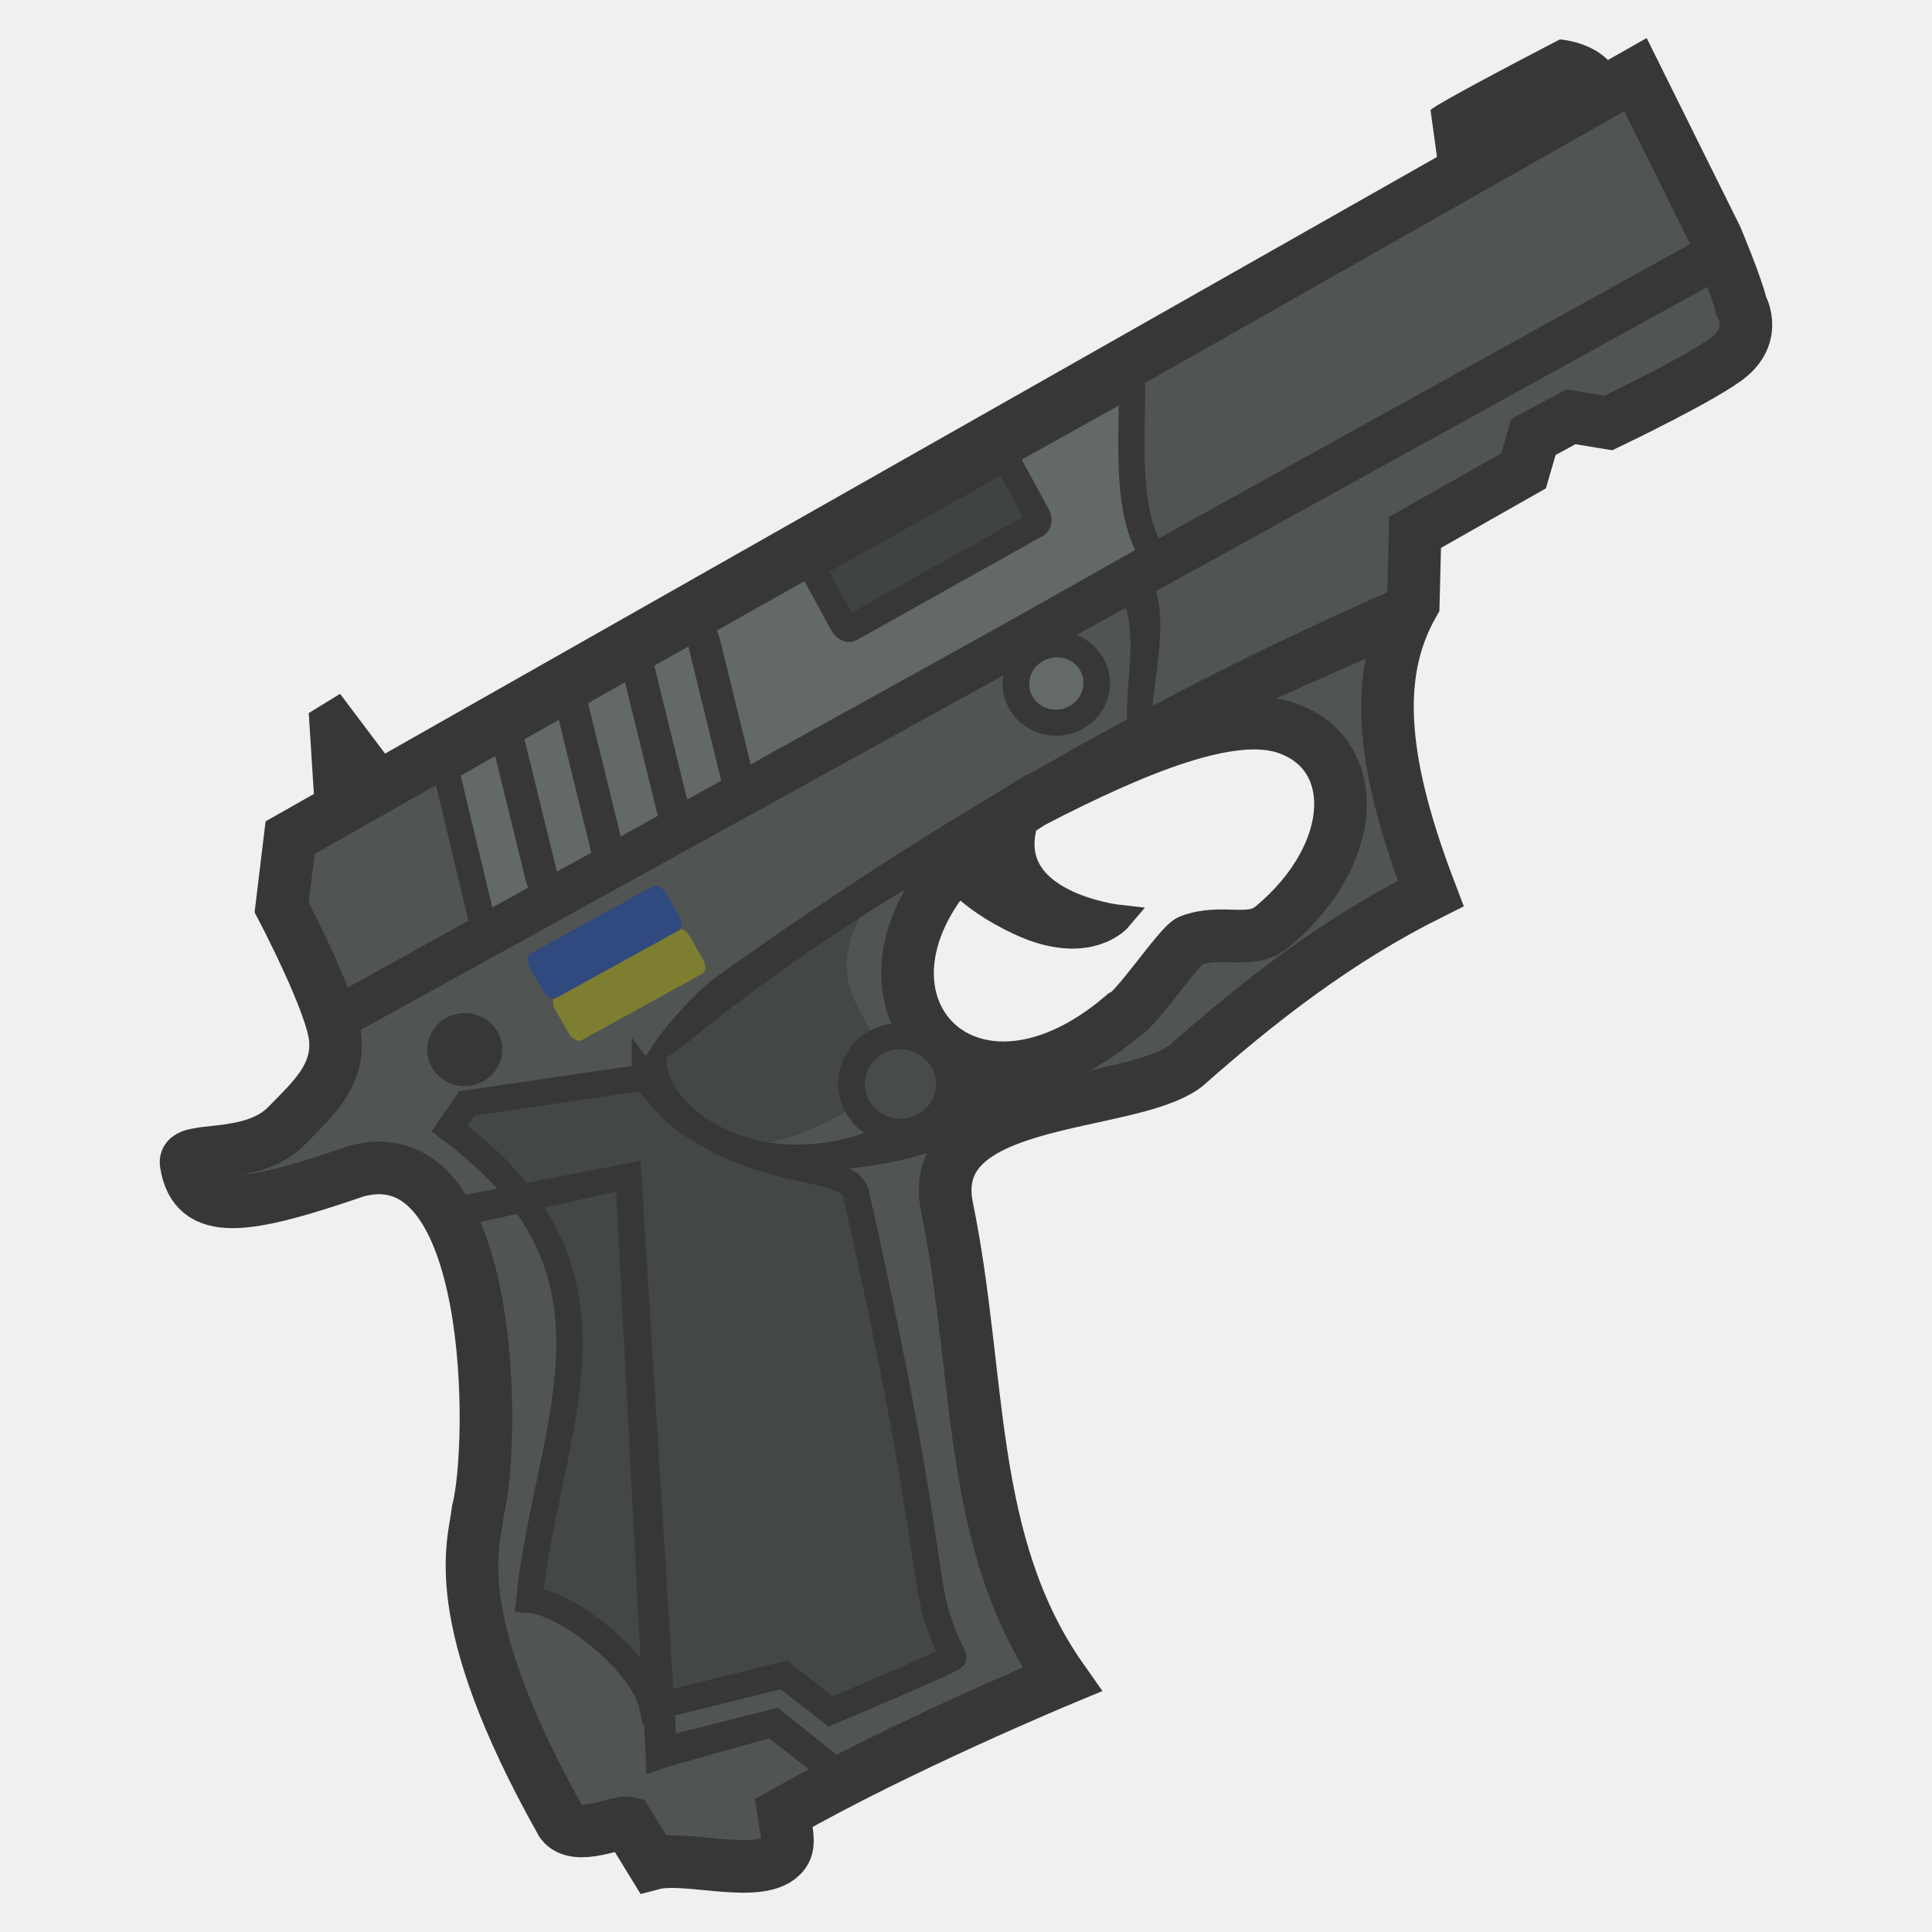
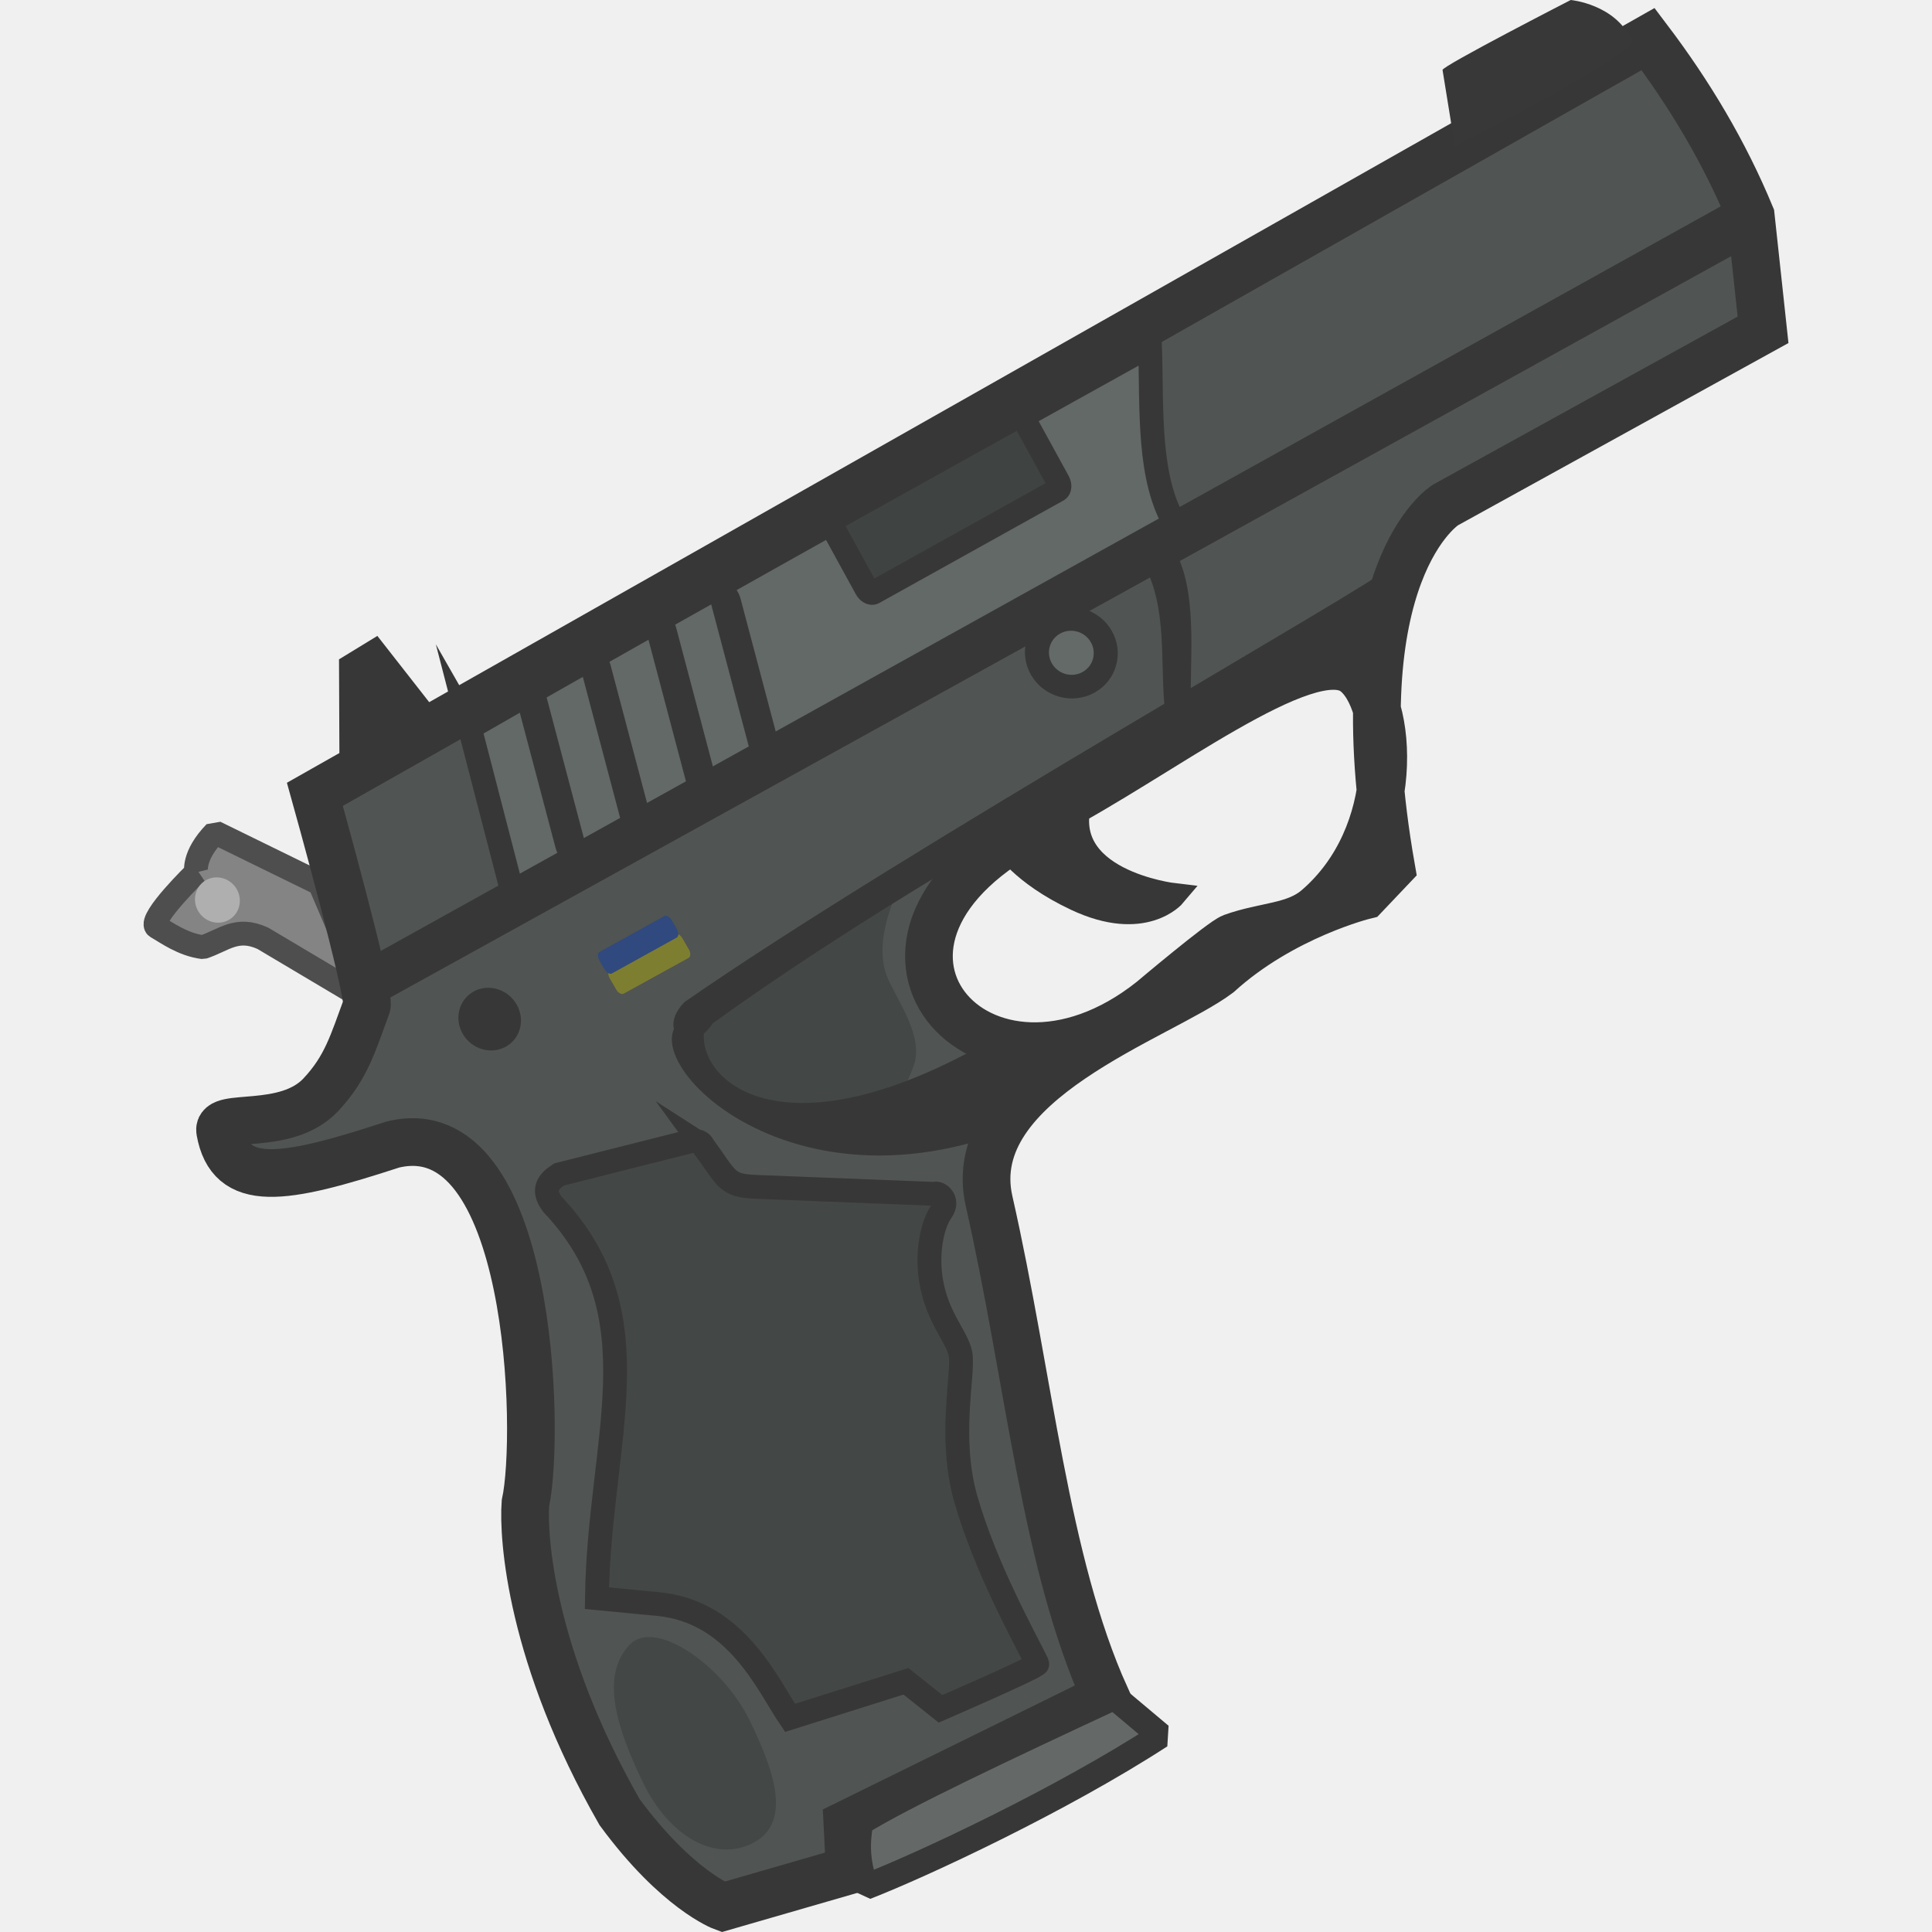
<svg xmlns="http://www.w3.org/2000/svg" width="110" height="110" viewBox="0 0 29.104 29.104" version="1.1" id="svg1" xml:space="preserve">
  <defs id="defs1">
    <clipPath id="clip0_619_1202">
      <rect width="110" height="110" fill="#ffffff" id="rect56" x="0" y="0" />
    </clipPath>
    <style id="style1">
      .cls-1, .cls-2 {
        stroke-width: 1.5px;
      }

      .cls-1, .cls-2, .cls-3, .cls-4, .cls-5 {
        stroke: #171717;
      }

      .cls-1, .cls-3 {
        fill: #474747;
      }

      .cls-2, .cls-6, .cls-5 {
        fill: #787878;
      }

      .cls-7 {
        fill: #ff3700;
      }

      .cls-8, .cls-4 {
        fill: #252525;
      }

      .cls-3, .cls-4, .cls-5 {
        stroke-width: 3px;
      }
    </style>
    <clipPath id="clip0_619_1202-1">
      <rect width="110" height="110" fill="#ffffff" id="rect56-0" x="0" y="0" />
    </clipPath>
    <style id="style1-0">
      .cls-1, .cls-2 {
        stroke-width: 1.5px;
      }

      .cls-1, .cls-2, .cls-3, .cls-4, .cls-5 {
        stroke: #171717;
      }

      .cls-1, .cls-3 {
        fill: #474747;
      }

      .cls-2, .cls-6, .cls-5 {
        fill: #787878;
      }

      .cls-7 {
        fill: #ff3700;
      }

      .cls-8, .cls-4 {
        fill: #252525;
      }

      .cls-3, .cls-4, .cls-5 {
        stroke-width: 3px;
      }
    </style>
    <clipPath id="clip0_619_1202-0">
      <rect width="110" height="110" fill="#ffffff" id="rect56-1" x="0" y="0" />
    </clipPath>
    <style id="style1-6">
      .cls-1, .cls-2 {
        stroke-width: 1.5px;
      }

      .cls-1, .cls-2, .cls-3, .cls-4, .cls-5 {
        stroke: #171717;
      }

      .cls-1, .cls-3 {
        fill: #474747;
      }

      .cls-2, .cls-6, .cls-5 {
        fill: #787878;
      }

      .cls-7 {
        fill: #ff3700;
      }

      .cls-8, .cls-4 {
        fill: #252525;
      }

      .cls-3, .cls-4, .cls-5 {
        stroke-width: 3px;
      }
    </style>
+     <clipPath id="clip0_619_1202-02">
+       <rect width="110" height="110" fill="white" id="rect56-3" />
+     </clipPath>
+     <clipPath id="clip0_619_1202-8">
+       <rect width="110" height="110" fill="white" id="rect56-6" />
+     </clipPath>
+     <style id="style1-7">
+       .cls-1, .cls-2 {
+         stroke-width: 1.5px;
+       }
+ 
+       .cls-1, .cls-2, .cls-3, .cls-4, .cls-5 {
+         stroke: #171717;
+       }
+ 
+       .cls-1, .cls-3 {
+         fill: #474747;
+       }
+ 
+       .cls-2, .cls-6, .cls-5 {
+         fill: #787878;
+       }
+ 
+       .cls-7 {
+         fill: #ff3700;
+       }
+ 
+       .cls-8, .cls-4 {
+         fill: #252525;
+       }
+ 
+       .cls-3, .cls-4, .cls-5 {
+         stroke-width: 3px;
+       }
+     </style>
+     <clipPath id="clip0_619_1202-1-5">
+       <rect width="110" height="110" fill="white" id="rect56-0-9" />
+     </clipPath>
+     <style id="style1-0-2">
+       .cls-1, .cls-2 {
+         stroke-width: 1.5px;
+       }
+ 
+       .cls-1, .cls-2, .cls-3, .cls-4, .cls-5 {
+         stroke: #171717;
+       }
+ 
+       .cls-1, .cls-3 {
+         fill: #474747;
+       }
+ 
+       .cls-2, .cls-6, .cls-5 {
+         fill: #787878;
+       }
+ 
+       .cls-7 {
+         fill: #ff3700;
+       }
+ 
+       .cls-8, .cls-4 {
+         fill: #252525;
+       }
+ 
+       .cls-3, .cls-4, .cls-5 {
+         stroke-width: 3px;
+       }
+     </style>
+     <clipPath id="clip0_619_1202-0-2">
+       <rect width="110" height="110" fill="white" id="rect56-1-8" />
+     </clipPath>
+     <style id="style1-6-9">
+       .cls-1, .cls-2 {
+         stroke-width: 1.5px;
+       }
+ 
+       .cls-1, .cls-2, .cls-3, .cls-4, .cls-5 {
+         stroke: #171717;
+       }
+ 
+       .cls-1, .cls-3 {
+         fill: #474747;
+       }
+ 
+       .cls-2, .cls-6, .cls-5 {
+         fill: #787878;
+       }
+ 
+       .cls-7 {
+         fill: #ff3700;
+       }
+ 
+       .cls-8, .cls-4 {
+         fill: #252525;
+       }
+ 
+       .cls-3, .cls-4, .cls-5 {
+         stroke-width: 3px;
+       }
+     </style>
+     <clipPath id="clip0_619_1202-86">
+       <rect width="110" height="110" fill="white" id="rect56-7" />
+     </clipPath>
  </defs>
  <g id="layer1">
-     <g id="layer7" transform="matrix(0.3239168,-0.1870134,0.1870134,0.3239168,17.45642,29.82853)" />
-     <path id="rect24" style="fill:#373737;fill-opacity:1;stroke:#373737;stroke-width:0.396;stroke-miterlimit:8;stroke-dasharray:none;stroke-opacity:1" d="m 14.276,13.073 c 0,0 0.257,0.434 1.088,0.821 1.033,0.481 1.493,-0.065 1.493,-0.065 0,0 -1.827,-0.204 -1.409,-1.47 z" />
-     <path id="rect1" style="fill:#505452;fill-opacity:1;stroke:#373737;stroke-width:0.792;stroke-miterlimit:8;stroke-dasharray:none;stroke-opacity:1" d="M 24.637,1.124 25.854,3.577 c 0,0 0.316,0.751 0.374,1.025 0,0 0.244,0.407 -0.159,0.757 -0.341,0.296 -1.84,1.013 -1.84,1.013 l -0.565,-0.093 -0.564,0.305 -0.148,0.508 -1.635,0.928 -0.027,1.076 c -0.64,1.114 -0.446,2.509 0.263,4.363 -1.416,0.706 -2.589,1.625 -3.696,2.603 -0.882,0.651 -3.943,0.411 -3.59,2.13 0.524,2.55 0.282,5.046 1.732,7.106 0,0 -2.433,1.011 -4.193,2.014 0.041,0.249 0.088,0.45 0.026,0.566 -0.256,0.484 -1.473,0.056 -1.998,0.196 L 9.459,27.462 C 9.319,27.426 8.68,27.751 8.461,27.46 6.693,24.316 7.148,23.243 7.2,22.757 7.459,21.754 7.479,17.084 5.376,17.64 3.711,18.21 2.93,18.35 2.803,17.52 2.761,17.249 3.783,17.506 4.322,16.955 4.718,16.551 5.098,16.21 5.051,15.649 5.007,15.118 4.243,13.669 4.243,13.669 L 4.37,12.619 Z M 15.562,12.072 c -3.66,2.253 -1.338,5.522 1.344,3.237 0.189,-0.061 0.866,-1.08 1.022,-1.138 0.493,-0.184 0.904,0.068 1.242,-0.214 1.316,-1.098 1.344,-2.623 0.189,-2.997 -0.806,-0.261 -2.181,0.277 -3.796,1.112 z" />
-     <path id="rect2" style="fill:#383838;fill-opacity:1;stroke:#2a0202;stroke-width:0;stroke-miterlimit:8" d="m 21.701,2.757 c 0,0 2.773,-1.415 2.69,-1.606 -0.226,-0.519 -0.893,-0.557 -0.893,-0.557 0,0 -1.957,1.013 -1.948,1.067 z" />
-     <path id="rect3" style="fill:#434745;fill-opacity:1;stroke:#373737;stroke-width:0.396;stroke-miterlimit:8;stroke-dasharray:none;stroke-opacity:1" d="m 9.714,16.228 -2.682,0.394 -0.26,0.378 c 2.924,2.171 1.487,4.425 1.2,7.1 0.589,0.046 1.733,0.965 1.86,1.622 l 1.975,-0.49 0.705,0.549 c 0,0 1.867,-0.782 1.849,-0.819 -0.585,-1.206 -0.114,-0.964 -1.464,-6.972 -0.127,-0.567 -1.958,-0.115 -3.183,-1.763 z" />
-     <path id="rect4" style="fill:#636966;fill-opacity:1;stroke:#373737;stroke-width:0.396;stroke-miterlimit:8;stroke-dasharray:none;stroke-opacity:1" d="m 6.714,11.588 0.588,2.457 10.065,-5.683 c -0.417,-0.664 -0.309,-1.684 -0.314,-2.591 0,0 -6.921,3.849 -10.339,5.817 z" />
-     <path id="rect5" style="fill:#373737;fill-opacity:1;stroke:#373737;stroke-width:0;stroke-miterlimit:8;stroke-dasharray:none;stroke-opacity:1" d="M 5.12,14.942 C 5.179,15.122 4.908,15.587 4.701,15.919 l 21.169,-11.68 -0.156,-0.703 z" />
-     <path id="rect25" style="fill:#434745;fill-opacity:1;stroke:#4f4f4f;stroke-width:0;stroke-miterlimit:8" d="m 9.998,16.233 c 0.705,2.065 3.036,0.318 3.036,0.318 0,0 0.036,0.053 0.168,-0.291 0.159,-0.412 -0.196,-0.888 -0.348,-1.234 -0.273,-0.622 0.112,-1.227 0.112,-1.227 -0.526,0.321 -3.369,1.259 -2.968,2.435 z" />
-     <path id="path26" style="fill:#373737;fill-opacity:1;stroke:#373737;stroke-width:0;stroke-miterlimit:8;stroke-opacity:1" d="m 4.651,10.742 0.097,1.53 1.219,-0.699 -0.844,-1.121 z" />
-     <path id="rect5-9-6" style="fill:#373737;fill-opacity:1;stroke:#2a0202;stroke-width:0;stroke-miterlimit:8;stroke-dasharray:none" d="m 10.181,15.611 c -0.752,0.757 1.556,2.873 4.278,0.629 1.667,-0.223 2.639,-0.097 -0.013,0.974 -3.774,1.389 -5.844,-1.146 -4.265,-1.603 z" />
-     <path id="rect5-9" style="fill:#373737;fill-opacity:1;stroke:#2a0202;stroke-width:0;stroke-miterlimit:8;stroke-dasharray:none" d="m 10.717,14.772 c -0.78,0.643 -1.824,2.169 0.01,0.633 3.118,-2.442 6.43,-3.998 10.624,-5.823 l -0.292,-0.73 c -3.743,1.638 -7.028,3.539 -10.343,5.919 z" />
-     <path id="rect26" style="fill:#373737;stroke:#373737;stroke-width:0;stroke-miterlimit:8" d="m 17.384,8.822 -0.474,0.203 c 0.253,0.56 0.019,1.348 0.077,1.91 l 0.365,-0.18 c 0.049,-0.633 0.24,-1.412 0.032,-1.933 z" />
-     <path id="path27" style="fill:#373737;stroke:#373737;stroke-width:0;stroke-miterlimit:8" d="m 11.584,26.187 0.886,0.684 0.356,-0.258 -1.107,-0.887 -1.779,0.448 0.124,0.439 z" />
-     <path id="path28" style="fill:#373737;stroke:#373737;stroke-width:0;stroke-miterlimit:8" d="m 6.796,18.509 2.485,-0.56 0.46,8.778 0.471,-0.166 -0.563,-9.075 -3.079,0.598 z" />
-     <ellipse style="fill:#474b49;fill-opacity:1;stroke:#373737;stroke-width:0.396;stroke-miterlimit:8;stroke-dasharray:none;stroke-opacity:1" id="path29" cx="-3.583" cy="20.846" rx="0.73" ry="0.725" transform="matrix(-0.8765284,0.4813502,0.5,0.8660254,0,0)" />
-     <ellipse style="fill:#646a67;fill-opacity:1;stroke:#373737;stroke-width:0.396;stroke-miterlimit:8;stroke-dasharray:none;stroke-opacity:1" id="path29-9" cx="-8.635" cy="16.698" rx="0.607" ry="0.592" transform="matrix(-0.8760046,0.4823028,0.5,0.8660254,0,0)" />
-     <rect style="fill:#5a5a5a;fill-opacity:1;stroke:#373737;stroke-width:0.397;stroke-miterlimit:8;stroke-dasharray:none;stroke-opacity:1" id="rect29-85" width="0.093" height="2.436" x="-7.017" y="11.357" rx="0.075" ry="0.119" transform="matrix(-0.988816,0.1491406,0.2380971,0.9712414,0,0)" />
-     <rect style="fill:#5a5a5a;fill-opacity:1;stroke:#373737;stroke-width:0.397;stroke-miterlimit:8;stroke-dasharray:none;stroke-opacity:1" id="rect29-85-7" width="0.093" height="2.436" x="-8.076" y="11.056" rx="0.075" ry="0.119" transform="matrix(-0.988816,0.1491406,0.2380971,0.9712414,0,0)" />
-     <ellipse style="fill:#373737;fill-opacity:1;stroke:#373737;stroke-width:0.396;stroke-miterlimit:8;stroke-dasharray:none;stroke-opacity:1" id="path30" cx="1.843" cy="17.231" rx="0.365" ry="0.355" transform="matrix(-0.8760046,0.4823028,0.5,0.8660254,0,0)" />
-     <rect style="fill:#5a5a5a;fill-opacity:1;stroke:#373737;stroke-width:0.397;stroke-miterlimit:8;stroke-dasharray:none;stroke-opacity:1" id="rect29-85-1" width="0.093" height="2.436" x="-5.908" y="11.775" rx="0.075" ry="0.119" transform="matrix(-0.988816,0.1491406,0.2380971,0.9712414,0,0)" />
-     <rect style="fill:#5a5a5a;fill-opacity:1;stroke:#373737;stroke-width:0.397;stroke-miterlimit:8;stroke-dasharray:none;stroke-opacity:1" id="rect29-85-5" width="0.093" height="2.436" x="-4.844" y="12.046" rx="0.075" ry="0.119" transform="matrix(-0.988816,0.1491406,0.2380971,0.9712414,0,0)" />
-     <g id="g804">
-       <rect style="fill:#7e7e30;fill-opacity:1;stroke:#373737;stroke-width:0;stroke-miterlimit:8;stroke-dasharray:none;stroke-opacity:1" id="rect30" width="2.308" height="0.772" x="-1.946" y="17.184" rx="0.115" ry="0.187" transform="matrix(-0.8760046,0.4823028,0.5,0.8660254,0,0)" />
-       <rect style="fill:#30497e;fill-opacity:1;stroke:#373737;stroke-width:0;stroke-linejoin:bevel;stroke-miterlimit:8;stroke-dasharray:none;stroke-opacity:1" id="rect30-1" width="2.336" height="0.772" x="-1.959" y="16.442" rx="0.115" ry="0.187" transform="matrix(-0.8758838,0.482522,0.5,0.8660254,0,0)" />
+     <g id="g1" transform="matrix(0.2938805,-0.169672,0.169672,0.2938805,-40.69011,-11.82918)">
+       <g id="layer7-7" />
+       <g id="layer8" />
+       <g id="layer1-3">
+         <g id="layer7-8" transform="translate(-28.06763,-39.3306)" />
+         <g id="layer8-3" transform="translate(-28.06763,-39.3306)" />
+         <path id="rect6" style="fill:#848484;fill-opacity:1;stroke:#4e4e4e;stroke-width:1.058;stroke-linecap:square;stroke-linejoin:bevel;stroke-miterlimit:0;stroke-dasharray:none;stroke-opacity:1" d="m 74.594,128.039 c 0,0 0.204,-0.716 1.614,-1.117 l 2.885,4.291 -0.687,5.679 -2.714,-4.843 c -0.744,-1.045 -1.549,-0.788 -2.498,-0.988 -0.723,-0.547 -1.084,-1.384 -1.34,-1.825 -0.102,-0.481 2.741,-1.197 2.741,-1.197 z" />
+         <ellipse style="fill:#afafaf;fill-opacity:1;stroke:#5b5b5b;stroke-width:0;stroke-linecap:square;stroke-linejoin:bevel;stroke-miterlimit:0" id="path6" cx="39.17" cy="144.765" rx="0.985" ry="1.017" transform="matrix(0.9642495,-0.2649961,0.2557603,0.9667402,0,0)" />
+         <path id="rect24-7" style="fill:#373737;fill-opacity:1;stroke:#373737;stroke-width:1.058;stroke-miterlimit:8;stroke-dasharray:none;stroke-opacity:1" d="m 106.28,144.898 c 0,0 0.015,1.483 1.548,3.69 1.905,2.742 3.86,2.029 3.86,2.029 0,0 -4.314,-3.204 -1.412,-5.813 z" />
+         <path id="rect1-7" style="fill:#505452;fill-opacity:1;stroke:#373737;stroke-width:2.117;stroke-miterlimit:8;stroke-dasharray:none;stroke-opacity:1" d="m 148.907,128.226 c 0.378,3.024 0.425,6.048 0.024,9.072 l -2.058,4.657 -16.1,-0.315 c 0,0 -5.54,0.165 -10.134,12.737 l -1.63,0.482 c 0,0 -3.608,-1.052 -7.373,-0.233 -3.181,0.385 -12.241,-1.566 -13.858,3.648 -2.398,7.738 -5.86,15.064 -6.523,21.646 l -12.747,-0.847 -0.938,1.832 -5.69,-1.405 c 0,0 -1.393,-1.664 -1.868,-5.939 0.032,-7.975 2.395,-12.727 3.236,-13.964 2.117,-2.316 8.986,-14.949 2.858,-16.735 -5.043,-1.061 -7.222,-1.905 -6.332,-4.354 0.292,-0.803 2.499,1.497 4.666,0.846 1.589,-0.478 2.389,-1.272 3.749,-2.401 0.401,-0.333 2.7,-9.283 2.7,-9.283 z m -40.728,16.671 c -11.499,-0.664 -9.233,10.687 0.3,9.27 0,0 4.029,-0.722 4.508,-0.636 1.514,0.272 2.628,1.004 3.892,0.769 4.929,-0.917 7.57,-6.286 6.691,-8.267 -1.036,-2.333 -9.573,-1.081 -14.875,-1.343 z" />
+         <path id="rect2-2" style="fill:#383838;fill-opacity:1;stroke:#2a0202;stroke-width:0;stroke-miterlimit:8" d="m 139.101,128.058 c 0,0 9.077,0.504 9.145,-0.142 0.185,-1.761 -1.445,-2.909 -1.445,-2.909 0,0 -6.426,-0.317 -6.482,-0.155 z" />
+         <path id="rect3-4" style="fill:#434745;fill-opacity:1;stroke:#373737;stroke-width:1.058;stroke-miterlimit:8;stroke-dasharray:none;stroke-opacity:1" d="m 88.015,149.805 c 0.014,-0.283 -0.193,-0.401 -0.452,-0.479 l -5.721,-1.621 c -0.576,0.026 -1.021,0.201 -0.92,1 1.575,6.613 -3.418,10.055 -7.034,16.128 l 2.225,1.586 c 2.858,2.037 2.411,5.575 2.543,7.302 l 5.269,1.167 0.717,1.826 c 0,0 4.717,0.547 4.725,0.419 0.09,-1.333 0.13,-4.79 0.9,-7.903 0.687,-2.775 2.715,-4.879 3.016,-5.703 0.284,-0.779 -0.147,-2.076 0.633,-3.803 0.475,-1.05 1.219,-1.843 1.822,-2.123 0.554,-0.256 0.292,-0.819 0.102,-0.819 l -6.691,-4.222 c -1.142,-0.721 -0.936,-0.916 -1.135,-2.757 z" />
+         <path id="rect4-3" style="fill:#636966;fill-opacity:1;stroke:#373737;stroke-width:1.058;stroke-miterlimit:8;stroke-dasharray:none;stroke-opacity:1" d="m 88.322,128.544 -2.1,7.584 33.742,0.348 c -0.084,-2.454 1.677,-5.051 2.989,-7.518 0,0 -23.115,-0.398 -34.631,-0.413 z" />
+         <path id="rect5-8" style="fill:#373737;fill-opacity:1;stroke:#373737;stroke-width:0;stroke-miterlimit:8;stroke-dasharray:none;stroke-opacity:1" d="m 79.398,135.143 c -0.115,0.581 -0.069,1.419 -1.078,1.995 l 70.038,1.298 0.632,-2.151 z" />
+         <path id="rect25-5" style="fill:#434745;fill-opacity:1;stroke:#4f4f4f;stroke-width:0;stroke-miterlimit:8" d="m 89.844,146.285 c -1.231,6.705 7.21,5.617 7.21,5.617 0,0 0.014,0.199 0.851,-0.526 1.002,-0.868 0.8,-2.715 0.922,-3.893 0.218,-2.116 3.107,-3.671 3.107,-3.671 -1.798,0.046 -11.389,-1.345 -12.09,2.474 z" />
+         <path id="path26-2" style="fill:#373737;fill-opacity:1;stroke:#373737;stroke-width:0;stroke-miterlimit:8;stroke-opacity:1" d="m 84.812,123.016 -2.46,4.302 5.071,0.011 -0.616,-4.363 z" />
+         <path id="rect5-9-6-2" style="fill:#373737;fill-opacity:1;stroke:#2a0202;stroke-width:0;stroke-miterlimit:8;stroke-dasharray:none" d="m 91.215,144.885 c -2.236,1.107 -1.639,7.113 9.898,7.238 2.955,0.386 2.587,2.739 -1.455,3.79 -11.569,-2.144 -12.749,-13.708 -8.443,-11.028 z" />
+         <path id="rect5-9-1" style="fill:#373737;fill-opacity:1;stroke:#2a0202;stroke-width:0;stroke-miterlimit:8;stroke-dasharray:none" d="m 90.488,143.86 c -1.747,0.481 -1.097,2.29 0.61,1.447 13.048,-1.356 33.616,-0.569 33.616,0.308 l 2.344,-2.818 c -0.106,0.308 -24.773,0.072 -36.571,1.063 z" />
+         <path id="rect26-7" style="fill:#373737;stroke:#373737;stroke-width:0;stroke-miterlimit:8" d="m 119.334,137.783 -1.494,-0.224 c -0.177,2.249 -1.918,4.327 -2.594,6.224 l 1.185,0.098 c 1.047,-1.926 2.669,-4.056 2.903,-6.097 z" />
+         <ellipse style="fill:#646a67;fill-opacity:1;stroke:#373737;stroke-width:1.058;stroke-miterlimit:8;stroke-dasharray:none;stroke-opacity:1" id="path29-9-2" cx="-113.137" cy="136.654" rx="1.513" ry="1.517" transform="matrix(-0.9997815,-0.0209048,0,1,0,0)" />
+         <rect style="fill:#5a5a5a;fill-opacity:1;stroke:#373737;stroke-width:1.063;stroke-miterlimit:8;stroke-dasharray:none;stroke-opacity:1" id="rect29-85-8" width="0.274" height="7.589" x="-129.514" y="81.369" rx="0.2" ry="0.317" transform="matrix(-0.9216729,-0.3879678,-0.2617935,0.9651239,0,0)" />
+         <rect style="fill:#5a5a5a;fill-opacity:1;stroke:#373737;stroke-width:1.063;stroke-miterlimit:8;stroke-dasharray:none;stroke-opacity:1" id="rect29-85-7-4" width="0.274" height="7.589" x="-132.635" y="80.431" rx="0.2" ry="0.317" transform="matrix(-0.9216729,-0.3879678,-0.2617935,0.9651239,0,0)" />
+         <ellipse style="fill:#373737;fill-opacity:1;stroke:#373737;stroke-width:0.945;stroke-miterlimit:8;stroke-dasharray:none;stroke-opacity:1" id="path30-3" cx="-82.639" cy="138.364" rx="0.89" ry="0.945" transform="matrix(-0.9997554,-0.02211843,0,1,0,0)" />
+         <rect style="fill:#5a5a5a;fill-opacity:1;stroke:#373737;stroke-width:1.063;stroke-miterlimit:8;stroke-dasharray:none;stroke-opacity:1" id="rect29-85-1-5" width="0.274" height="7.589" x="-126.245" y="82.671" rx="0.2" ry="0.317" transform="matrix(-0.9216729,-0.3879678,-0.2617935,0.9651239,0,0)" />
+         <rect style="fill:#5a5a5a;fill-opacity:1;stroke:#373737;stroke-width:1.063;stroke-miterlimit:8;stroke-dasharray:none;stroke-opacity:1" id="rect29-85-5-2" width="0.274" height="7.589" x="-123.106" y="83.517" rx="0.2" ry="0.317" transform="matrix(-0.9216729,-0.3879678,-0.2617935,0.9651239,0,0)" />
+         <rect style="fill:#7e7e30;fill-opacity:1;stroke:#373737;stroke-width:0;stroke-miterlimit:8;stroke-dasharray:none;stroke-opacity:1" id="rect30-8" width="3.685" height="1.216" x="-91.842" y="139.201" rx="0.198" ry="0.321" transform="matrix(-0.9997993,-0.02003633,0,1,0,0)" />
+         <rect style="fill:#30497e;fill-opacity:1;stroke:#373737;stroke-width:0;stroke-miterlimit:8;stroke-dasharray:none;stroke-opacity:1" id="rect30-1-4" width="3.674" height="1.102" x="-91.829" y="138.437" rx="0.198" ry="0.321" transform="matrix(-0.9998341,-0.01821663,0,1,0,0)" />
+         <rect style="fill:#3f4341;fill-opacity:1;stroke:#373737;stroke-width:1.058;stroke-miterlimit:8;stroke-dasharray:none;stroke-opacity:1" id="rect31-9" width="9.753" height="3.711" x="109.524" y="126.902" rx="0.197" ry="0.321" transform="matrix(0.9998755,0.01577738,-0.02191551,0.9997598,0,0)" />
+         <path id="path1" style="fill:#434745;stroke:#5b5b5b;stroke-width:0;stroke-linecap:square;stroke-linejoin:bevel;stroke-miterlimit:0" d="m 77.048,172.896 c -0.161,2.325 -0.562,4.893 -2.573,4.814 -1.944,-0.077 -3.103,-2.171 -2.905,-4.775 0.197,-2.604 0.683,-5.033 2.543,-5.584 1.567,-0.465 3.122,2.855 2.935,5.546 z" />
+         <path id="rect7" style="fill:#646967;fill-opacity:1;stroke:#373737;stroke-width:1.14;stroke-linecap:square;stroke-linejoin:bevel;stroke-miterlimit:0;stroke-dasharray:none;stroke-opacity:1" d="m 79.052,179.304 c 2.258,-0.065 7.226,0.345 12.538,0.815 l 0.909,2.503 c -5.241,0.273 -11.985,-0.309 -14.688,-0.725 0.183,-0.953 0.499,-1.743 1.241,-2.594 z" />
+         <g id="layer10-9" transform="translate(-28.06763,-39.3306)" />
+       </g>
+       <g id="layer10-6" />
    </g>
-     <rect style="fill:#3f4341;fill-opacity:1;stroke:#373737;stroke-width:0.396;stroke-miterlimit:8;stroke-dasharray:none;stroke-opacity:1" id="rect31" width="3.354" height="1.101" x="6.661" y="13.417" rx="0.074" ry="0.12" transform="matrix(0.8727528,-0.4881624,0.4778467,0.8784432,0,0)" />
-     <g id="layer10" transform="matrix(0.3239168,-0.1870134,0.1870134,0.3239168,17.45642,29.82853)" />
  </g>
</svg>
